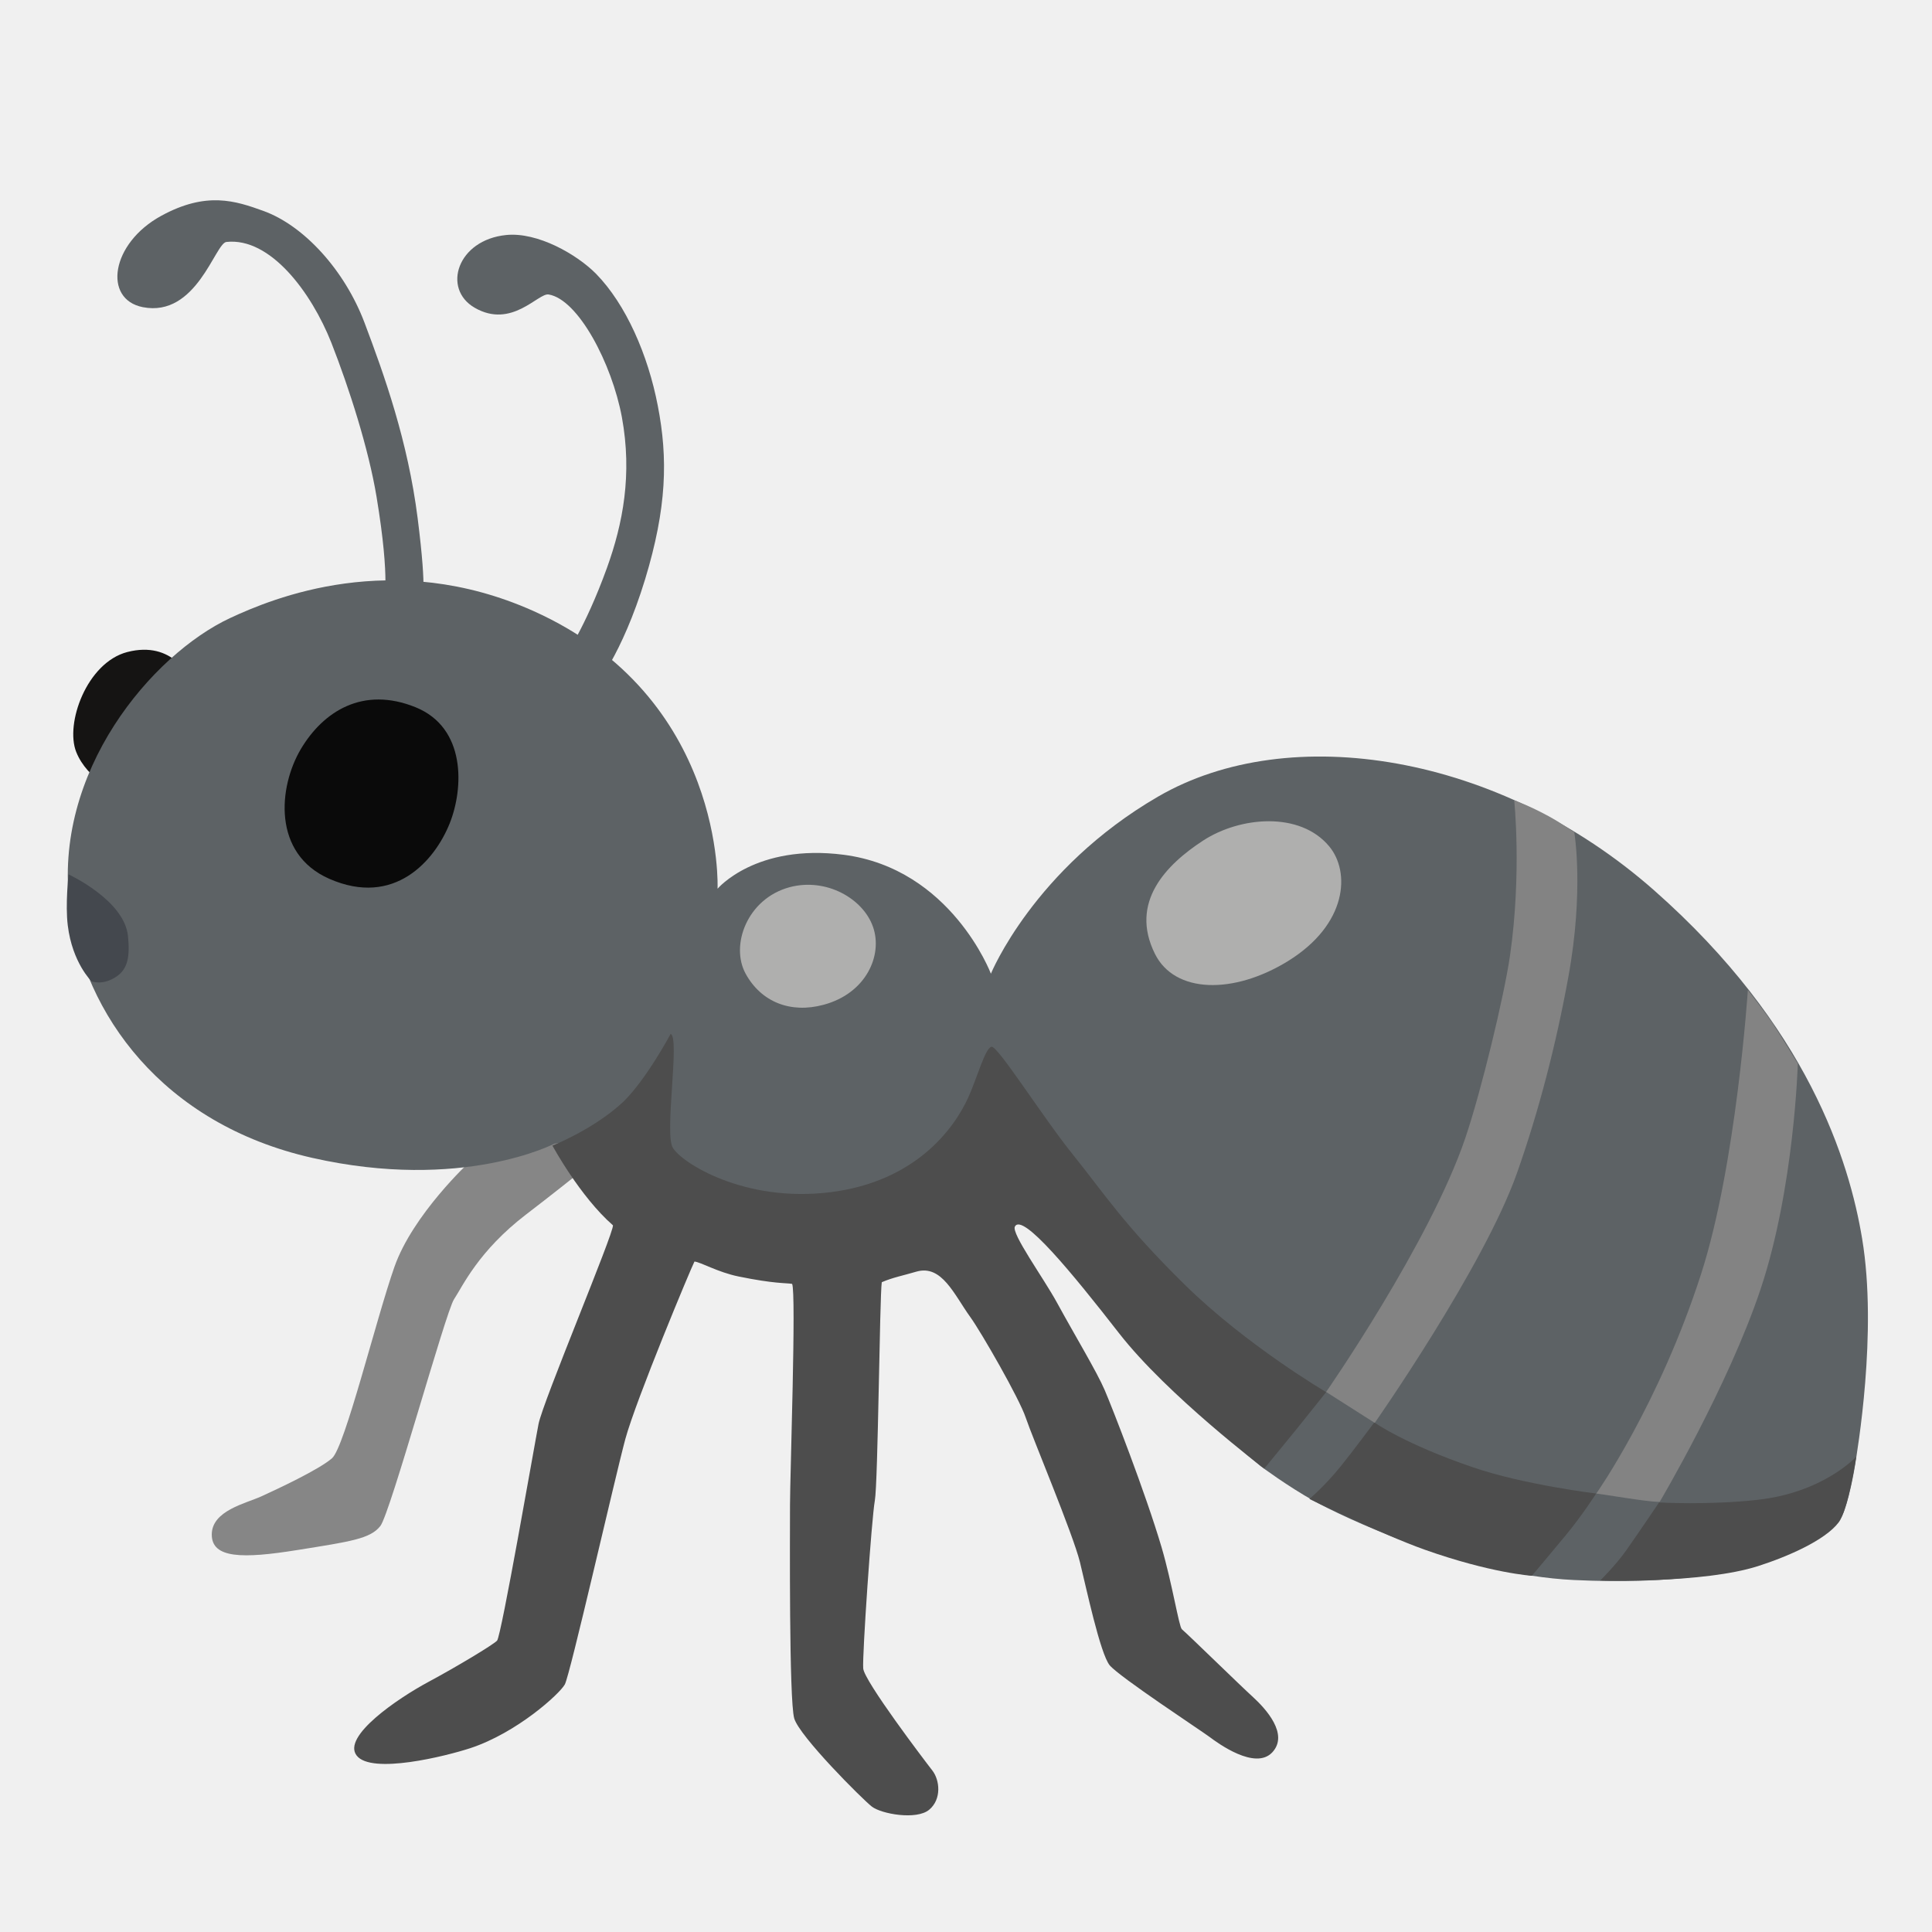
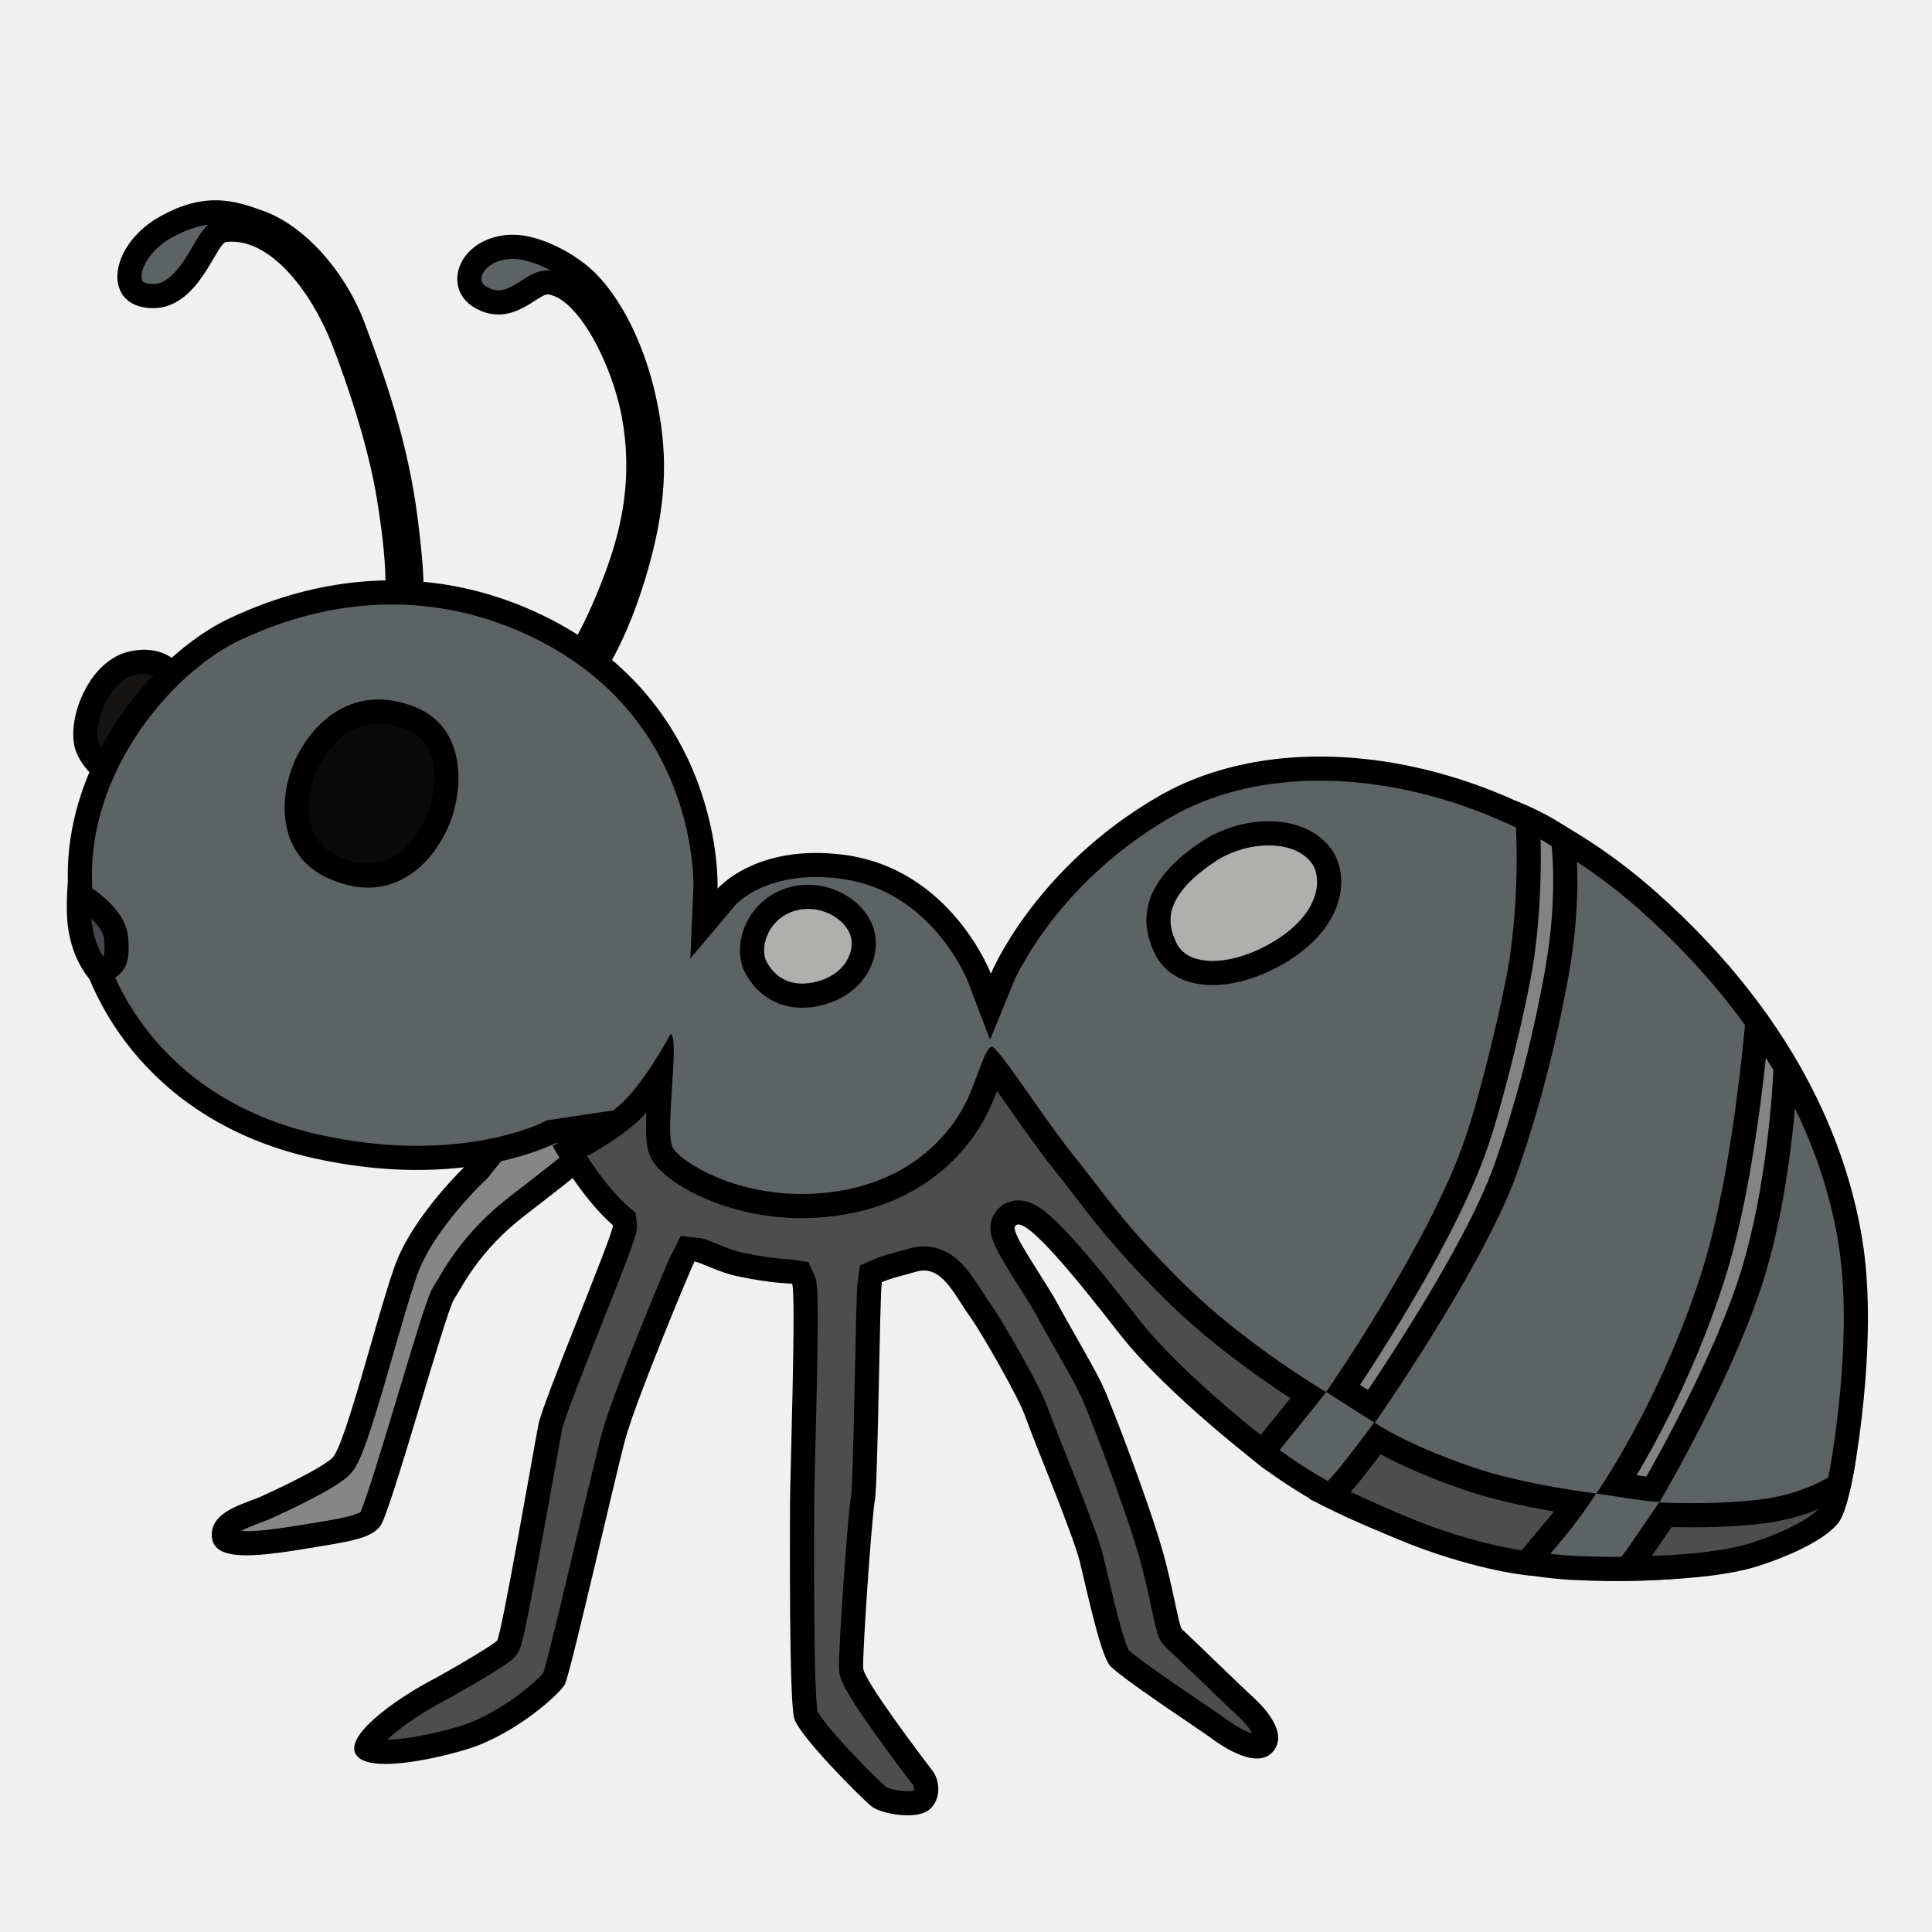
- <svg xmlns="http://www.w3.org/2000/svg" width="800px" height="800px" viewBox="0 0 128 128" aria-hidden="true" role="img" class="iconify iconify--noto" preserveAspectRatio="xMidYMid meet">
-   <path d="M31.1 76.99s-3.75 3.47-4.97 6.95c-1.22 3.47-3.28 11.92-4.13 12.67s-3.66 2.06-4.69 2.53c-1.03.47-3.28.94-3.28 2.53s2.06 1.6 5.63 1.03s4.88-.75 5.54-1.6s4.32-14.17 4.88-15.02c.56-.84 1.6-3.19 4.79-5.63s6.85-5.44 6.85-5.44l-6.01-3.75l-4.61 5.73z" fill="#868686" />
-   <path d="M12.56 44.94s-1.08-2.53-4.13-1.74c-2.68.7-4.13 4.74-3.38 6.62s2.86 2.72 2.86 2.72l4.65-7.6z" fill="#151413" />
-   <path d="M15 16.03c-.75.08-1.97 5.02-5.54 4.32c-2.64-.52-2.13-4.22 1.22-6.05c3-1.64 4.93-.99 6.76-.33c2.7.97 5.4 3.94 6.71 7.41c1.31 3.47 2.87 7.83 3.52 12.95c.66 5.21.28 5.4.28 5.4l-2.53.19s.47-1.31-.47-6.99c-.53-3.21-1.83-7.25-3-10.23c-1.32-3.33-4.04-6.99-6.95-6.67z" fill="#5d6265" />
-   <path d="M36.35 19.51c-.69-.12-2.44 2.3-4.9.88c-2.18-1.26-1.15-4.5 2.09-4.82c2.07-.21 4.68 1.28 5.96 2.58c1.97 2.02 3.43 5.35 4.08 8.73c.68 3.49.6 6.76-.84 11.5c-1.55 5.07-3.38 7.18-3.38 7.18l-1.97-2.02s1.36-1.88 2.82-5.91c1.06-2.94 1.69-6.19.99-10c-.66-3.53-2.88-7.79-4.85-8.12z" fill="#5d6265" />
-   <path d="M15.24 40.95C10.1 43.35 3.44 51.14 4.63 60.1c.94 7.04 6.1 14.36 16.05 16.61c9.95 2.25 16.05-.94 16.05-.94l4.97-.75l4.32 6.01l12.86.09l8.45-3.47s5.89 8.38 7.83 11.33c1.94 2.96 8.38 8.17 8.38 8.17s1.74 1.3 3.53 2.3c1.69.94 9.81 4.88 17.2 5.23c12.92.62 16.81-2.98 17.63-4.01c.4-.51.83-2.52 1-3.59c.13-.84 1.51-8.79.47-15.02c-.84-5.07-3.57-14.08-13.8-23.09s-24.12-11.26-32.85-6.19c-8.23 4.78-11.07 11.73-11.07 11.73s-2.63-6.96-9.76-7.88c-5.82-.75-8.35 2.25-8.35 2.25s.56-12.67-12.2-18.4c-9.33-4.17-17.29-.84-20.1.47z" fill="#5d6265" />
-   <path d="M52.31 58.78c-2.81.76-3.94 3.85-2.91 5.73c1.03 1.88 2.98 2.65 5.16 2.06c2.82-.75 3.94-3.28 3.28-5.16c-.65-1.87-3.09-3.28-5.53-2.63z" fill="#afafae" />
-   <path d="M76.52 63.2c1.31 2.63 5.21 2.7 8.82.47c3.94-2.44 4.13-5.91 2.72-7.6c-1.94-2.33-5.91-1.97-8.35-.38c-2.44 1.59-4.9 4.08-3.19 7.51z" fill="#afafae" />
-   <path d="M19.93 49.63c-1.49 2.52-1.89 6.93 1.88 8.59c4.32 1.9 6.99-1.2 7.98-3.66c.94-2.35 1.09-6.34-2.25-7.7c-3.5-1.42-6.13.28-7.61 2.77z" fill="#0a0a0a" />
-   <path d="M8.48 62.02c.13 1.32 0 2.16-.75 2.67c-.93.64-1.67.32-1.67.32s-1.27-1.23-1.57-3.7c-.17-1.37.05-3.38.05-3.38s3.7 1.7 3.94 4.09z" fill="#44484e" />
-   <path d="M44.43 68.5c.63.21-.42 6.55.14 7.53c.56.99 4.72 3.66 10.42 2.96c5.7-.7 8.24-4.26 9.15-6.26c.58-1.26 1.13-3.31 1.55-3.38c.42-.07 3.38 4.65 5.42 7.18c2.04 2.53 3.31 4.58 7.39 8.59s9.36 7.11 9.36 7.11s-1.1 1.39-1.99 2.49l-2.11 2.58s-6.42-4.86-9.62-8.97c-3.12-4.01-6.4-8-6.9-7.07c-.25.46 1.89 3.4 2.78 5.03c1.27 2.32 2.64 4.58 3.17 5.81c.51 1.19 2.69 6.77 3.77 10.42c.7 2.39 1.15 5.25 1.34 5.42c.53.46 3.87 3.73 4.72 4.5c.84.77 2.39 2.46 1.27 3.66c-1.13 1.2-3.59-.6-4.15-1.02s-5.98-3.98-6.62-4.75c-.63-.77-1.56-5.16-1.97-6.83c-.46-1.87-3.17-8.31-3.59-9.57c-.42-1.27-2.96-5.68-3.66-6.65c-1.09-1.51-1.9-3.52-3.59-3.03c-.84.25-1.58.39-2.29.7c-.14.92-.25 13.34-.46 14.47c-.21 1.13-.84 10.28-.77 11.12c.07.84 4.08 6.12 4.58 6.76c.49.63.63 1.9-.21 2.6c-.84.7-3.17.28-3.8-.21c-.63-.49-4.79-4.65-5.14-5.84c-.35-1.2-.28-12.32-.28-14.15s.42-14.08.14-14.64c-.42-.07-1.16 0-3.55-.49c-1.37-.28-2.5-.95-2.92-.99c-.21.39-3.87 9.15-4.58 11.76c-.7 2.6-3.66 15.63-4.01 16.26c-.35.63-3.17 3.2-6.26 4.22c-1.62.53-6.55 1.76-7.53.49c-.99-1.27 2.75-3.8 4.72-4.86c1.97-1.06 4.29-2.46 4.58-2.75c.28-.28 2.46-12.88 2.75-14.36s5-12.67 4.93-13.16c-2.18-1.9-4.01-5.28-4.01-5.28s2.71-1.06 4.68-2.89c1.55-1.5 3.15-4.51 3.15-4.51z" fill="#4d4d4d" />
-   <path d="M91.05 94.24s-1.35 1.82-2.21 2.89c-1.1 1.36-2.09 2.18-2.09 2.18s4.76 2.33 7.61 3.35c4.42 1.57 7.13 1.74 7.13 1.74s1.35-1.6 2.2-2.63c1.13-1.36 2.06-2.82 2.06-2.82s-4.8-.58-8.17-1.74c-4.52-1.54-6.53-2.97-6.53-2.97z" fill="#4d4d4d" />
-   <path d="M109.92 99.54s-1.27 1.88-2.16 3.15c-.7 1-1.74 2.02-1.74 2.02s6.81.21 10.45-.95c2-.64 4.45-1.72 5.34-2.89c.65-.84 1.17-4.36 1.17-4.36s-2.18 2.39-6.57 2.86c-3.27.36-6.49.17-6.49.17z" fill="#4d4d4d" />
-   <path d="M105.76 98.95s.45.06 1.93.29c2.03.31 2.27.26 2.27.26s4.53-7.64 6.69-14.11c2.23-6.7 2.46-14.92 2.46-14.92s-1.2-1.97-1.67-2.67s-1.64-2.21-1.64-2.21s-.76 11.57-3.1 18.82c-2.79 8.66-6.94 14.54-6.94 14.54z" fill="#838383" />
-   <path d="M87.86 92.22s6.86-9.87 9.22-16.82c1.06-3.12 2.57-9.4 2.96-12.07c.79-5.49.28-10.31.28-10.31s1.03.37 2.29 1.06c.77.42 1.69 1.06 1.69 1.06s.66 3.81-.39 9.57c-.81 4.47-1.96 8.91-3.41 13.02c-2.22 6.26-9.42 16.54-9.42 16.54l-3.22-2.05z" fill="#838383" />
+ <svg xmlns="http://www.w3.org/2000/svg" width="800" height="800" viewBox="0 0 800 800" fill="none">
+   <mask id="path-1-inside-1_447_2122" fill="white">
+     <path d="M194.375 481.187C194.375 481.187 170.937 502.875 163.312 524.625C155.687 546.313 142.813 599.125 137.5 603.812C132.188 608.5 114.625 616.687 108.187 619.625C101.75 622.562 87.688 625.5 87.688 635.437C87.688 645.375 100.563 645.437 122.875 641.875C145.188 638.312 153.375 637.187 157.5 631.875C161.625 626.562 184.5 543.312 188 538C191.5 532.75 198 518.062 217.938 502.812C237.875 487.562 260.75 468.812 260.75 468.812L223.188 445.375L194.375 481.187Z" />
+   </mask>
+   <path d="M194.375 481.187C194.375 481.187 170.937 502.875 163.312 524.625C155.687 546.313 142.813 599.125 137.5 603.812C132.188 608.5 114.625 616.687 108.187 619.625C101.75 622.562 87.688 625.5 87.688 635.437C87.688 645.375 100.563 645.437 122.875 641.875C145.188 638.312 153.375 637.187 157.5 631.875C161.625 626.562 184.5 543.312 188 538C191.5 532.75 198 518.062 217.938 502.812C237.875 487.562 260.75 468.812 260.75 468.812L223.188 445.375L194.375 481.187Z" fill="#868686" stroke="black" stroke-width="20" mask="url(#path-1-inside-1_447_2122)" />
+   <mask id="path-2-inside-2_447_2122" fill="white">
+     <path d="M78.5 280.875C78.5 280.875 71.75 265.063 52.687 270C35.937 274.375 26.875 299.625 31.562 311.375C36.25 323.125 49.437 328.375 49.437 328.375L78.5 280.875Z" />
+   </mask>
+   <path d="M78.5 280.875C78.5 280.875 71.75 265.063 52.687 270C35.937 274.375 26.875 299.625 31.562 311.375C36.25 323.125 49.437 328.375 49.437 328.375L78.5 280.875Z" fill="#151413" stroke="black" stroke-width="20" mask="url(#path-2-inside-2_447_2122)" />
+   <mask id="path-3-inside-3_447_2122" fill="white">
+     <path d="M93.75 100.188C89.062 100.688 81.438 131.563 59.125 127.188C42.625 123.938 45.812 100.813 66.75 89.375C85.5 79.125 97.562 83.188 109 87.313C125.875 93.375 142.75 111.938 150.938 133.625C159.125 155.313 168.875 182.563 172.938 214.563C177.063 247.125 174.688 248.313 174.688 248.313L158.875 249.5C158.875 249.5 161.813 241.313 155.938 205.813C152.625 185.75 144.5 160.5 137.188 141.875C128.938 121.063 111.938 98.188 93.75 100.188Z" />
+   </mask>
+   <path d="M93.75 100.188C89.062 100.688 81.438 131.563 59.125 127.188C42.625 123.938 45.812 100.813 66.75 89.375C85.5 79.125 97.562 83.188 109 87.313C125.875 93.375 142.75 111.938 150.938 133.625C159.125 155.313 168.875 182.563 172.938 214.563C177.063 247.125 174.688 248.313 174.688 248.313L158.875 249.5C158.875 249.5 161.813 241.313 155.938 205.813C152.625 185.75 144.5 160.5 137.188 141.875C128.938 121.063 111.938 98.188 93.75 100.188Z" fill="#5D6265" stroke="black" stroke-width="20" mask="url(#path-3-inside-3_447_2122)" />
+   <mask id="path-4-inside-4_447_2122" fill="white">
+     <path d="M227.188 121.937C222.875 121.187 211.938 136.312 196.563 127.437C182.938 119.562 189.375 99.312 209.625 97.312C222.563 95.999 238.875 105.312 246.875 113.437C259.188 126.062 268.313 146.875 272.375 168C276.625 189.812 276.125 210.25 267.125 239.875C257.438 271.562 246 284.75 246 284.75L233.688 272.125C233.688 272.125 242.188 260.375 251.313 235.187C257.938 216.812 261.875 196.5 257.5 172.687C253.375 150.625 239.5 124 227.188 121.937Z" />
+   </mask>
+   <path d="M227.188 121.937C222.875 121.187 211.938 136.312 196.563 127.437C182.938 119.562 189.375 99.312 209.625 97.312C222.563 95.999 238.875 105.312 246.875 113.437C259.188 126.062 268.313 146.875 272.375 168C276.625 189.812 276.125 210.25 267.125 239.875C257.438 271.562 246 284.75 246 284.75L233.688 272.125C233.688 272.125 242.188 260.375 251.313 235.187C257.938 216.812 261.875 196.5 257.5 172.687C253.375 150.625 239.5 124 227.188 121.937Z" fill="#5D6265" stroke="black" stroke-width="20" mask="url(#path-4-inside-4_447_2122)" />
+   <mask id="path-5-inside-5_447_2122" fill="white">
+     <path d="M95.25 255.938C63.125 270.938 21.5 319.625 28.938 375.625C34.812 419.625 67.062 465.375 129.25 479.438C191.437 493.5 229.562 473.563 229.562 473.563L260.625 468.875L287.625 506.438L368 507L420.812 485.313C420.812 485.313 457.625 537.688 469.75 556.125C481.875 574.625 522.125 607.188 522.125 607.188C522.125 607.188 533 615.313 544.187 621.563C554.75 627.438 605.5 652.063 651.687 654.25C732.437 658.125 756.75 635.625 761.875 629.188C764.375 626 767.062 613.438 768.125 606.75C768.937 601.5 777.562 551.813 771.062 512.875C765.812 481.188 748.75 424.875 684.812 368.563C620.875 312.25 534.062 298.188 479.5 329.875C428.062 359.75 410.312 403.188 410.312 403.188C410.312 403.188 393.875 359.688 349.312 353.938C312.937 349.25 297.125 368 297.125 368C297.125 368 300.625 288.813 220.875 253C162.562 226.938 112.812 247.75 95.25 255.938Z" />
+   </mask>
+   <path d="M95.25 255.938C63.125 270.938 21.5 319.625 28.938 375.625C34.812 419.625 67.062 465.375 129.25 479.438C191.437 493.5 229.562 473.563 229.562 473.563L260.625 468.875L287.625 506.438L368 507L420.812 485.313C420.812 485.313 457.625 537.688 469.75 556.125C481.875 574.625 522.125 607.188 522.125 607.188C522.125 607.188 533 615.313 544.187 621.563C554.75 627.438 605.5 652.063 651.687 654.25C732.437 658.125 756.75 635.625 761.875 629.188C764.375 626 767.062 613.438 768.125 606.75C768.937 601.5 777.562 551.813 771.062 512.875C765.812 481.188 748.75 424.875 684.812 368.563C620.875 312.25 534.062 298.188 479.5 329.875C428.062 359.75 410.312 403.188 410.312 403.188C410.312 403.188 393.875 359.688 349.312 353.938C312.937 349.25 297.125 368 297.125 368C297.125 368 300.625 288.813 220.875 253C162.562 226.938 112.812 247.75 95.25 255.938Z" fill="#5D6265" stroke="black" stroke-width="20" mask="url(#path-5-inside-5_447_2122)" />
+   <mask id="path-6-inside-6_447_2122" fill="white">
+     <path d="M326.937 367.375C309.375 372.125 302.312 391.437 308.75 403.187C315.187 414.937 327.375 419.75 341 416.062C358.625 411.375 365.625 395.562 361.5 383.812C357.437 372.125 342.187 363.312 326.937 367.375Z" />
+   </mask>
+   <path d="M326.937 367.375C309.375 372.125 302.312 391.437 308.75 403.187C315.187 414.937 327.375 419.75 341 416.062C358.625 411.375 365.625 395.562 361.5 383.812C357.437 372.125 342.187 363.312 326.937 367.375Z" fill="#AFAFAE" stroke="black" stroke-width="20" mask="url(#path-6-inside-6_447_2122)" />
+   <mask id="path-7-inside-7_447_2122" fill="white">
+     <path d="M478.25 395C486.438 411.438 510.813 411.875 533.375 397.938C558 382.688 559.188 361 550.375 350.438C538.25 335.875 513.438 338.125 498.188 348.063C482.938 358 467.563 373.563 478.25 395Z" />
+   </mask>
+   <path d="M478.25 395C486.438 411.438 510.813 411.875 533.375 397.938C558 382.688 559.188 361 550.375 350.438C538.25 335.875 513.438 338.125 498.188 348.063C482.938 358 467.563 373.563 478.25 395Z" fill="#AFAFAE" stroke="black" stroke-width="20" mask="url(#path-7-inside-7_447_2122)" />
+   <mask id="path-8-inside-8_447_2122" fill="white">
+     <path d="M124.563 310.188C115.25 325.938 112.75 353.5 136.313 363.875C163.313 375.75 180 356.375 186.188 341C192.063 326.313 193 301.375 172.125 292.875C150.25 284 133.813 294.625 124.563 310.188Z" />
+   </mask>
+   <path d="M124.563 310.188C115.25 325.938 112.75 353.5 136.313 363.875C163.313 375.75 180 356.375 186.188 341C192.063 326.313 193 301.375 172.125 292.875C150.25 284 133.813 294.625 124.563 310.188Z" fill="#0A0A0A" stroke="black" stroke-width="20" mask="url(#path-8-inside-8_447_2122)" />
+   <mask id="path-9-inside-9_447_2122" fill="white">
+     <path d="M53 387.625C53.813 395.875 53 401.125 48.313 404.313C42.5 408.313 37.875 406.313 37.875 406.313C37.875 406.313 29.938 398.625 28.063 383.188C27 374.625 28.375 362.062 28.375 362.062C28.375 362.062 51.5 372.688 53 387.625Z" />
+   </mask>
+   <path d="M53 387.625C53.813 395.875 53 401.125 48.313 404.313C42.5 408.313 37.875 406.313 37.875 406.313C37.875 406.313 29.938 398.625 28.063 383.188C27 374.625 28.375 362.062 28.375 362.062C28.375 362.062 51.5 372.688 53 387.625Z" fill="#44484E" stroke="black" stroke-width="20" mask="url(#path-9-inside-9_447_2122)" />
+   <mask id="path-10-inside-10_447_2122" fill="white">
+     <path d="M277.687 428.125C281.625 429.437 275.062 469.062 278.562 475.187C282.062 481.375 308.062 498.062 343.687 493.687C379.312 489.312 395.187 467.063 400.875 454.563C404.5 446.688 407.937 433.875 410.562 433.437C413.187 433 431.687 462.5 444.437 478.312C457.187 494.125 465.125 506.938 490.625 532C516.125 557.063 549.125 576.438 549.125 576.438C549.125 576.438 542.25 585.125 536.687 592L523.5 608.125C523.5 608.125 483.375 577.75 463.375 552.063C443.875 527 423.375 502.063 420.25 507.875C418.687 510.75 432.062 529.125 437.625 539.313C445.562 553.813 454.125 567.937 457.437 575.625C460.625 583.062 474.25 617.937 481 640.75C485.375 655.687 488.187 673.563 489.375 674.625C492.687 677.5 513.562 697.938 518.875 702.75C524.125 707.563 533.812 718.125 526.812 725.625C519.75 733.125 504.375 721.875 500.875 719.25C497.375 716.625 463.5 694.375 459.5 689.563C455.562 684.75 449.75 657.312 447.187 646.875C444.312 635.187 427.375 594.938 424.75 587.063C422.125 579.125 406.25 551.562 401.875 545.5C395.062 536.062 390 523.5 379.437 526.562C374.187 528.125 369.562 529 365.125 530.937C364.25 536.687 363.562 614.312 362.25 621.375C360.937 628.437 357 685.625 357.437 690.875C357.875 696.125 382.937 729.125 386.062 733.125C389.125 737.063 390 745 384.75 749.375C379.5 753.75 364.937 751.125 361 748.063C357.062 745 331.062 719 328.875 711.562C326.687 704.062 327.125 634.562 327.125 623.125C327.125 611.687 329.75 535.125 328 531.625C325.375 531.187 320.75 531.625 305.812 528.562C297.25 526.812 290.187 522.625 287.562 522.375C286.25 524.813 263.375 579.562 258.937 595.875C254.562 612.125 236.062 693.562 233.875 697.5C231.687 701.437 214.062 717.5 194.75 723.875C184.625 727.187 153.812 734.875 147.687 726.937C141.5 719 164.875 703.187 177.187 696.562C189.5 689.937 204 681.187 205.812 679.375C207.562 677.625 221.187 598.875 223 589.625C224.812 580.375 254.25 510.438 253.812 507.375C240.187 495.5 228.75 474.375 228.75 474.375C228.75 474.375 245.687 467.75 258 456.313C267.687 446.938 277.687 428.125 277.687 428.125Z" />
+   </mask>
+   <path d="M277.687 428.125C281.625 429.437 275.062 469.062 278.562 475.187C282.062 481.375 308.062 498.062 343.687 493.687C379.312 489.312 395.187 467.063 400.875 454.563C404.5 446.688 407.937 433.875 410.562 433.437C413.187 433 431.687 462.5 444.437 478.312C457.187 494.125 465.125 506.938 490.625 532C516.125 557.063 549.125 576.438 549.125 576.438C549.125 576.438 542.25 585.125 536.687 592L523.5 608.125C523.5 608.125 483.375 577.75 463.375 552.063C443.875 527 423.375 502.063 420.25 507.875C418.687 510.75 432.062 529.125 437.625 539.313C445.562 553.813 454.125 567.937 457.437 575.625C460.625 583.062 474.25 617.937 481 640.75C485.375 655.687 488.187 673.563 489.375 674.625C492.687 677.5 513.562 697.938 518.875 702.75C524.125 707.563 533.812 718.125 526.812 725.625C519.75 733.125 504.375 721.875 500.875 719.25C497.375 716.625 463.5 694.375 459.5 689.563C455.562 684.75 449.75 657.312 447.187 646.875C444.312 635.187 427.375 594.938 424.75 587.063C422.125 579.125 406.25 551.562 401.875 545.5C395.062 536.062 390 523.5 379.437 526.562C374.187 528.125 369.562 529 365.125 530.937C364.25 536.687 363.562 614.312 362.25 621.375C360.937 628.437 357 685.625 357.437 690.875C357.875 696.125 382.937 729.125 386.062 733.125C389.125 737.063 390 745 384.75 749.375C379.5 753.75 364.937 751.125 361 748.063C357.062 745 331.062 719 328.875 711.562C326.687 704.062 327.125 634.562 327.125 623.125C327.125 611.687 329.75 535.125 328 531.625C325.375 531.187 320.75 531.625 305.812 528.562C297.25 526.812 290.187 522.625 287.562 522.375C286.25 524.813 263.375 579.562 258.937 595.875C254.562 612.125 236.062 693.562 233.875 697.5C231.687 701.437 214.062 717.5 194.75 723.875C184.625 727.187 153.812 734.875 147.687 726.937C141.5 719 164.875 703.187 177.187 696.562C189.5 689.937 204 681.187 205.812 679.375C207.562 677.625 221.187 598.875 223 589.625C224.812 580.375 254.25 510.438 253.812 507.375C240.187 495.5 228.75 474.375 228.75 474.375C228.75 474.375 245.687 467.75 258 456.313C267.687 446.938 277.687 428.125 277.687 428.125Z" fill="#4D4D4D" stroke="black" stroke-width="20" mask="url(#path-10-inside-10_447_2122)" />
+   <mask id="path-11-inside-11_447_2122" fill="white">
+     <path d="M569.063 589C569.063 589 560.625 600.375 555.25 607.062C548.375 615.562 542.188 620.687 542.188 620.687C542.188 620.687 571.938 635.25 589.75 641.625C617.375 651.438 634.312 652.5 634.312 652.5C634.312 652.5 642.75 642.5 648.063 636.062C655.125 627.562 660.938 618.437 660.938 618.437C660.938 618.437 630.938 614.813 609.875 607.563C581.625 597.938 569.063 589 569.063 589Z" />
+   </mask>
+   <path d="M569.063 589C569.063 589 560.625 600.375 555.25 607.062C548.375 615.562 542.188 620.687 542.188 620.687C542.188 620.687 571.938 635.25 589.75 641.625C617.375 651.438 634.312 652.5 634.312 652.5C634.312 652.5 642.75 642.5 648.063 636.062C655.125 627.562 660.938 618.437 660.938 618.437C660.938 618.437 630.938 614.813 609.875 607.563C581.625 597.938 569.063 589 569.063 589Z" fill="#4D4D4D" stroke="black" stroke-width="20" mask="url(#path-11-inside-11_447_2122)" />
+   <mask id="path-12-inside-12_447_2122" fill="white">
+     <path d="M687 622.125C687 622.125 679.063 633.875 673.5 641.813C669.125 648.063 662.625 654.437 662.625 654.437C662.625 654.437 705.188 655.75 727.938 648.5C740.438 644.5 755.75 637.75 761.313 630.438C765.375 625.188 768.625 603.188 768.625 603.188C768.625 603.188 755 618.125 727.563 621.063C707.125 623.313 687 622.125 687 622.125Z" />
+   </mask>
+   <path d="M687 622.125C687 622.125 679.063 633.875 673.5 641.813C669.125 648.063 662.625 654.437 662.625 654.437C662.625 654.437 705.188 655.75 727.938 648.5C740.438 644.5 755.75 637.75 761.313 630.438C765.375 625.188 768.625 603.188 768.625 603.188C768.625 603.188 755 618.125 727.563 621.063C707.125 623.313 687 622.125 687 622.125Z" fill="#4D4D4D" stroke="black" stroke-width="20" mask="url(#path-12-inside-12_447_2122)" />
+   <mask id="path-13-inside-13_447_2122" fill="white">
+     <path d="M661 618.438C661 618.438 663.813 618.813 673.063 620.25C685.75 622.188 687.25 621.875 687.25 621.875C687.25 621.875 715.562 574.125 729.062 533.688C743 491.813 744.437 440.438 744.437 440.438C744.437 440.438 736.938 428.125 734 423.75C731.063 419.375 723.75 409.938 723.75 409.938C723.75 409.938 719 482.25 704.375 527.563C686.937 581.688 661 618.438 661 618.438Z" />
+   </mask>
+   <path d="M661 618.438C661 618.438 663.813 618.813 673.063 620.25C685.75 622.188 687.25 621.875 687.25 621.875C687.25 621.875 715.562 574.125 729.062 533.688C743 491.813 744.437 440.438 744.437 440.438C744.437 440.438 736.938 428.125 734 423.75C731.063 419.375 723.75 409.938 723.75 409.938C723.75 409.938 719 482.25 704.375 527.563C686.937 581.688 661 618.438 661 618.438Z" fill="#838383" stroke="black" stroke-width="20" mask="url(#path-13-inside-13_447_2122)" />
+   <mask id="path-14-inside-14_447_2122" fill="white">
+     <path d="M549.125 576.375C549.125 576.375 592 514.688 606.75 471.25C613.375 451.75 622.813 412.5 625.25 395.813C630.188 361.5 627 331.375 627 331.375C627 331.375 633.438 333.688 641.312 338C646.125 340.625 651.875 344.625 651.875 344.625C651.875 344.625 656 368.437 649.438 404.437C644.375 432.375 637.187 460.125 628.125 485.813C614.25 524.938 569.25 589.187 569.25 589.187L549.125 576.375Z" />
+   </mask>
+   <path d="M549.125 576.375C549.125 576.375 592 514.688 606.75 471.25C613.375 451.75 622.813 412.5 625.25 395.813C630.188 361.5 627 331.375 627 331.375C627 331.375 633.438 333.688 641.312 338C646.125 340.625 651.875 344.625 651.875 344.625C651.875 344.625 656 368.437 649.438 404.437C644.375 432.375 637.187 460.125 628.125 485.813C614.25 524.938 569.25 589.187 569.25 589.187L549.125 576.375Z" fill="#838383" stroke="black" stroke-width="20" mask="url(#path-14-inside-14_447_2122)" />
</svg>
